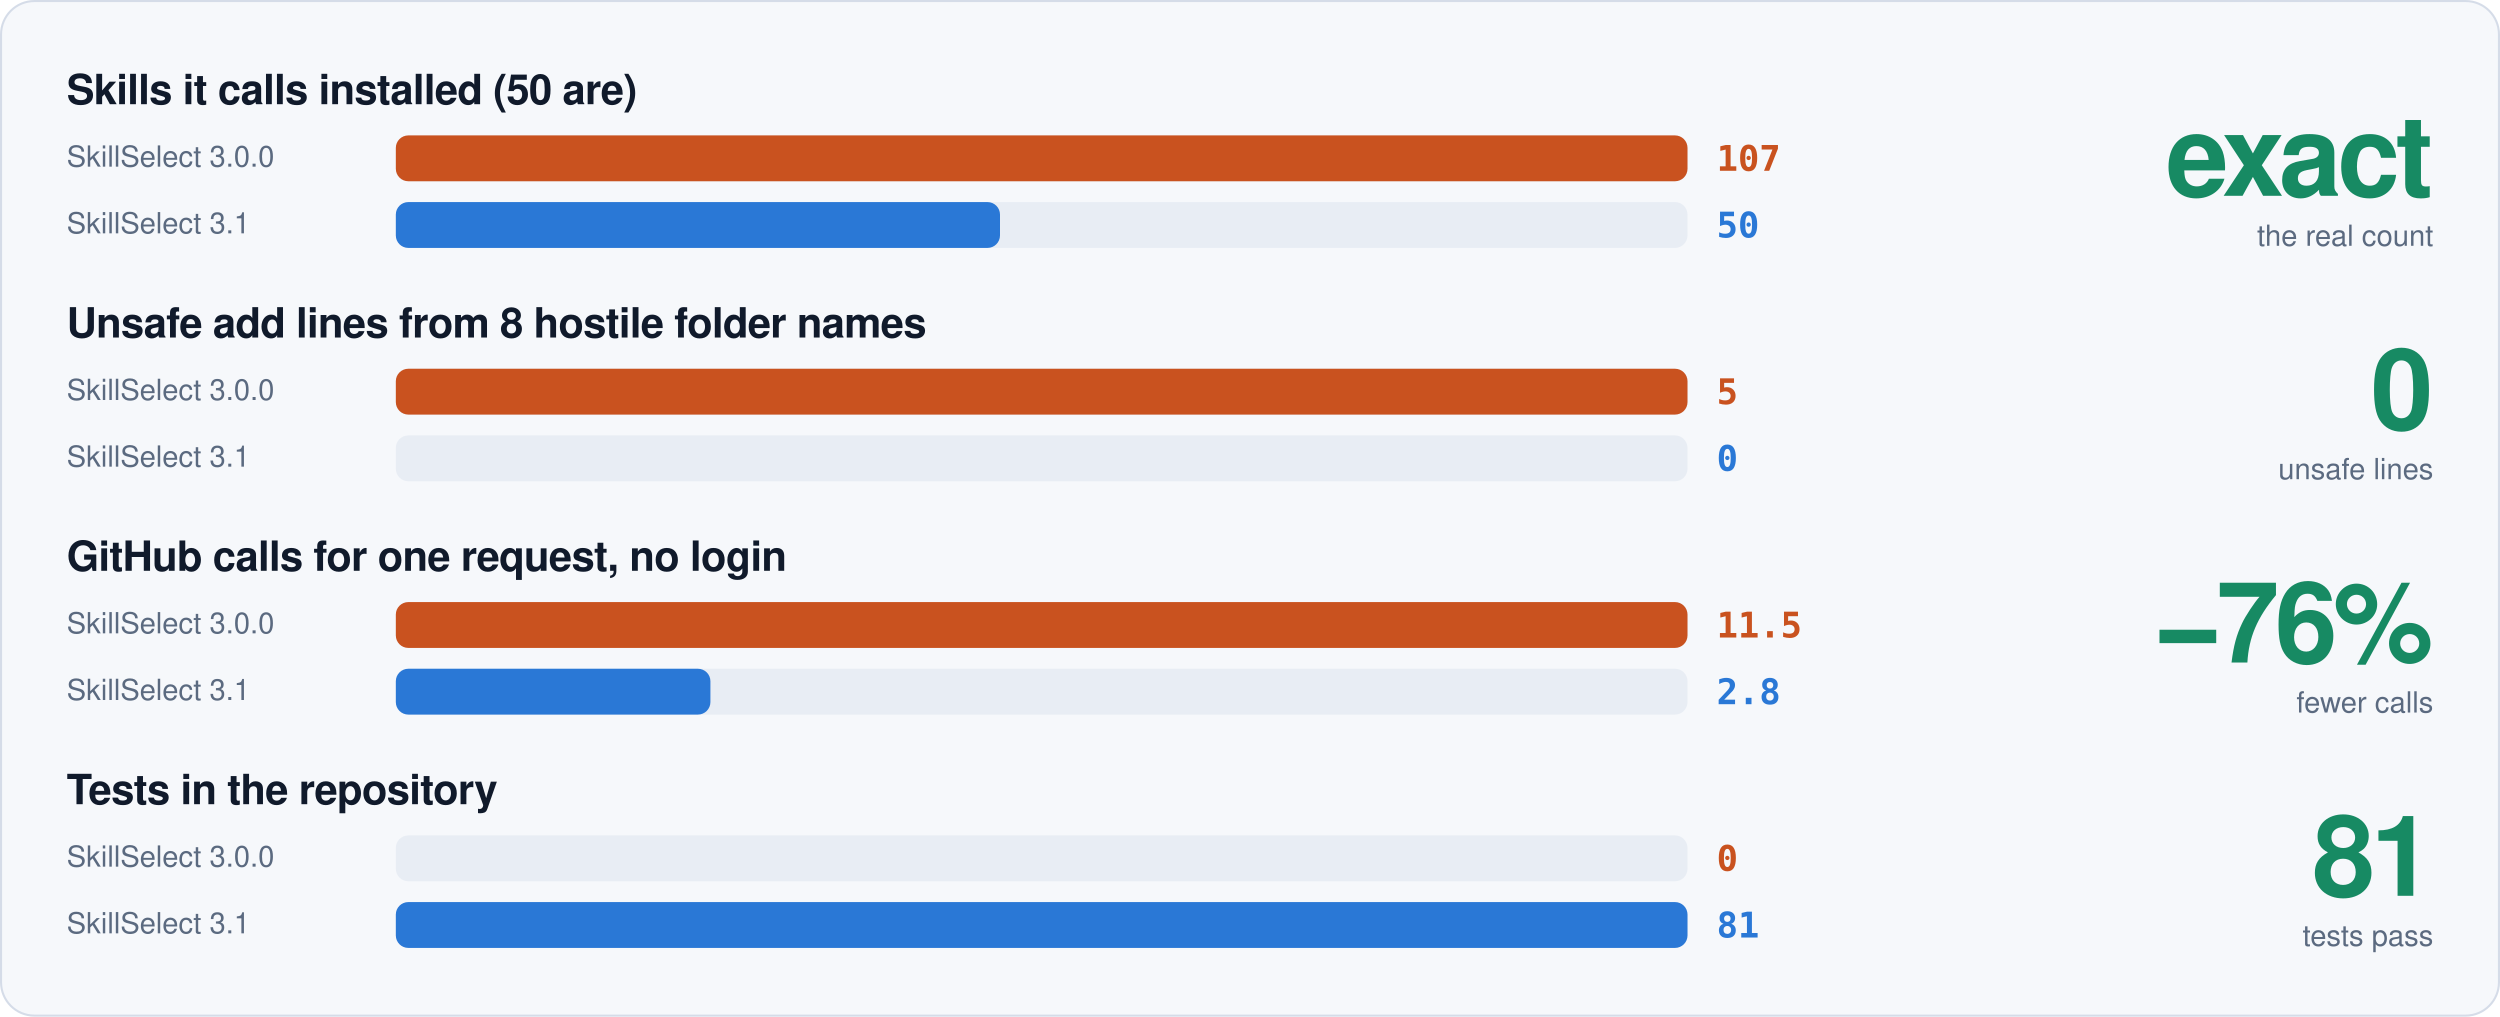
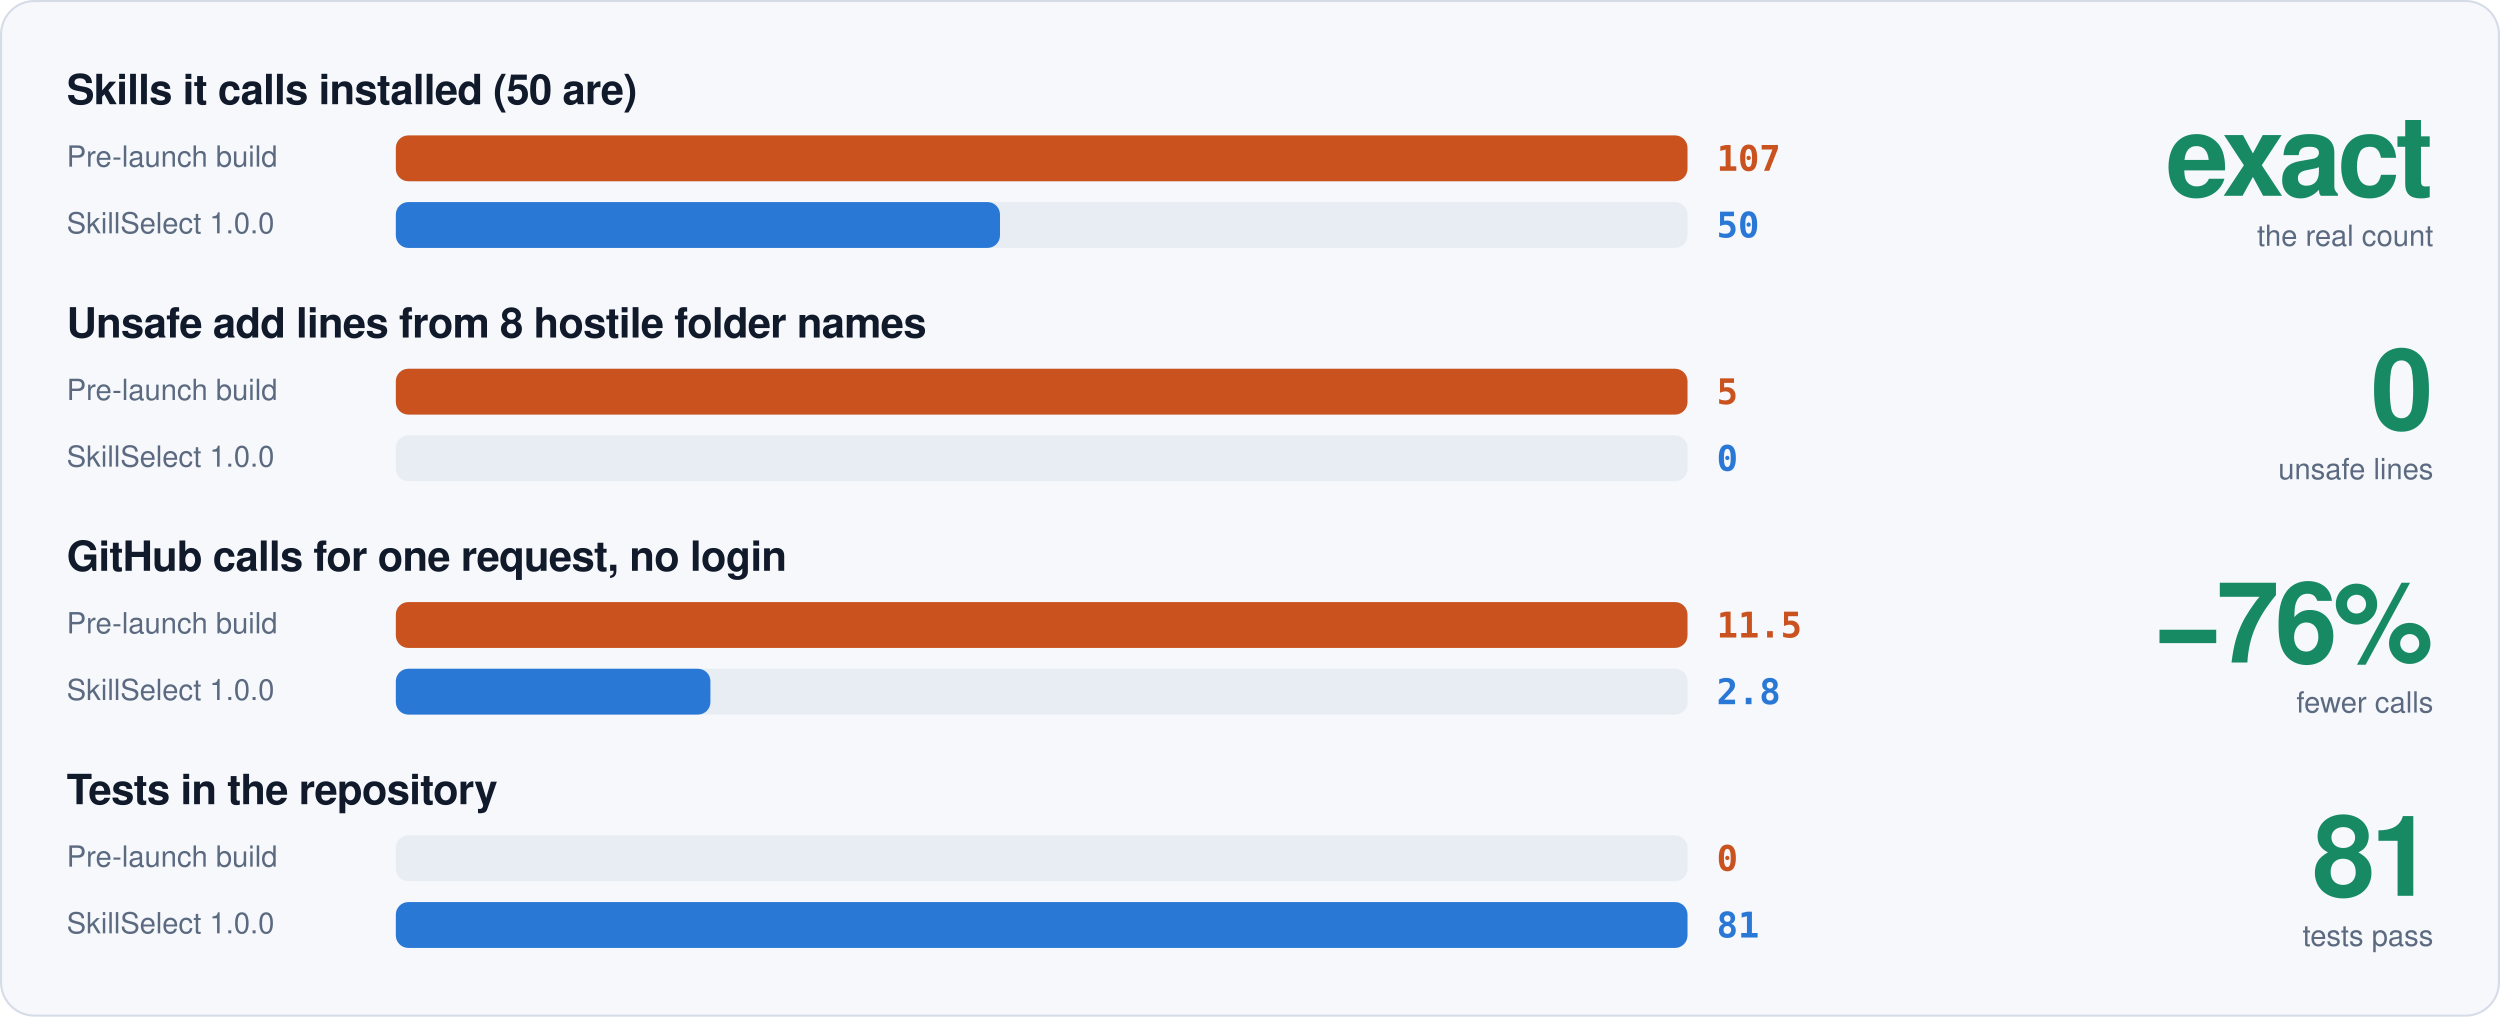
<svg xmlns="http://www.w3.org/2000/svg" viewBox="0 0 1200 488" width="1200" height="488" role="img">
  <rect x="0.5" y="0.5" width="1199" height="487" rx="16" fill="#F6F8FB" stroke="#D5DCE8" stroke-width="1" />
  <text x="32" y="50" font-family="-apple-system,BlinkMacSystemFont,'Segoe UI',Helvetica,Arial,sans-serif" font-size="20" font-weight="800" fill="#101A2B" text-anchor="start" letter-spacing="-0.3">Skills it calls installed (50 are)</text>
-   <text x="32" y="80" font-family="-apple-system,BlinkMacSystemFont,'Segoe UI',Helvetica,Arial,sans-serif" font-size="14" font-weight="400" fill="#5B6A80" text-anchor="start" letter-spacing="0">SkillSelect 3.0.0</text>
+   <text x="32" y="80" font-family="-apple-system,BlinkMacSystemFont,'Segoe UI',Helvetica,Arial,sans-serif" font-size="14" font-weight="400" fill="#5B6A80" text-anchor="start" letter-spacing="0">Pre-launch build</text>
  <rect x="190" y="65" width="620" height="22" rx="6" fill="#E8EDF4" />
  <rect x="190" y="65" width="620" height="22" rx="6" fill="#C9521F" />
  <text x="824" y="82" font-family="ui-monospace,SFMono-Regular,Menlo,Consolas,monospace" font-size="17" font-weight="800" fill="#C9521F" text-anchor="start" letter-spacing="0">107</text>
-   <text x="32" y="112" font-family="-apple-system,BlinkMacSystemFont,'Segoe UI',Helvetica,Arial,sans-serif" font-size="14" font-weight="400" fill="#5B6A80" text-anchor="start" letter-spacing="0">SkillSelect 3.1</text>
+   <text x="32" y="112" font-family="-apple-system,BlinkMacSystemFont,'Segoe UI',Helvetica,Arial,sans-serif" font-size="14" font-weight="400" fill="#5B6A80" text-anchor="start" letter-spacing="0">SkillSelect 1.0.0</text>
  <rect x="190" y="97" width="620" height="22" rx="6" fill="#E8EDF4" />
  <rect x="190" y="97" width="290" height="22" rx="6" fill="#2A78D6" />
  <text x="824" y="114" font-family="ui-monospace,SFMono-Regular,Menlo,Consolas,monospace" font-size="17" font-weight="800" fill="#2A78D6" text-anchor="start" letter-spacing="0">50</text>
  <text x="1168" y="94" font-family="-apple-system,BlinkMacSystemFont,'Segoe UI',Helvetica,Arial,sans-serif" font-size="54" font-weight="800" fill="#178A63" text-anchor="end" letter-spacing="-2">exact</text>
  <text x="1168" y="118" font-family="-apple-system,BlinkMacSystemFont,'Segoe UI',Helvetica,Arial,sans-serif" font-size="14" font-weight="400" fill="#5B6A80" text-anchor="end" letter-spacing="0">the real count</text>
  <text x="32" y="162" font-family="-apple-system,BlinkMacSystemFont,'Segoe UI',Helvetica,Arial,sans-serif" font-size="20" font-weight="800" fill="#101A2B" text-anchor="start" letter-spacing="-0.3">Unsafe add lines from 8 hostile folder names</text>
-   <text x="32" y="192" font-family="-apple-system,BlinkMacSystemFont,'Segoe UI',Helvetica,Arial,sans-serif" font-size="14" font-weight="400" fill="#5B6A80" text-anchor="start" letter-spacing="0">SkillSelect 3.0.0</text>
+   <text x="32" y="192" font-family="-apple-system,BlinkMacSystemFont,'Segoe UI',Helvetica,Arial,sans-serif" font-size="14" font-weight="400" fill="#5B6A80" text-anchor="start" letter-spacing="0">Pre-launch build</text>
  <rect x="190" y="177" width="620" height="22" rx="6" fill="#E8EDF4" />
  <rect x="190" y="177" width="620" height="22" rx="6" fill="#C9521F" />
  <text x="824" y="194" font-family="ui-monospace,SFMono-Regular,Menlo,Consolas,monospace" font-size="17" font-weight="800" fill="#C9521F" text-anchor="start" letter-spacing="0">5</text>
-   <text x="32" y="224" font-family="-apple-system,BlinkMacSystemFont,'Segoe UI',Helvetica,Arial,sans-serif" font-size="14" font-weight="400" fill="#5B6A80" text-anchor="start" letter-spacing="0">SkillSelect 3.1</text>
+   <text x="32" y="224" font-family="-apple-system,BlinkMacSystemFont,'Segoe UI',Helvetica,Arial,sans-serif" font-size="14" font-weight="400" fill="#5B6A80" text-anchor="start" letter-spacing="0">SkillSelect 1.0.0</text>
  <rect x="190" y="209" width="620" height="22" rx="6" fill="#E8EDF4" />
  <text x="824" y="226" font-family="ui-monospace,SFMono-Regular,Menlo,Consolas,monospace" font-size="17" font-weight="800" fill="#2A78D6" text-anchor="start" letter-spacing="0">0</text>
  <text x="1168" y="206" font-family="-apple-system,BlinkMacSystemFont,'Segoe UI',Helvetica,Arial,sans-serif" font-size="54" font-weight="800" fill="#178A63" text-anchor="end" letter-spacing="-2">0</text>
  <text x="1168" y="230" font-family="-apple-system,BlinkMacSystemFont,'Segoe UI',Helvetica,Arial,sans-serif" font-size="14" font-weight="400" fill="#5B6A80" text-anchor="end" letter-spacing="0">unsafe lines</text>
  <text x="32" y="274" font-family="-apple-system,BlinkMacSystemFont,'Segoe UI',Helvetica,Arial,sans-serif" font-size="20" font-weight="800" fill="#101A2B" text-anchor="start" letter-spacing="-0.3">GitHub calls for one request, no login</text>
-   <text x="32" y="304" font-family="-apple-system,BlinkMacSystemFont,'Segoe UI',Helvetica,Arial,sans-serif" font-size="14" font-weight="400" fill="#5B6A80" text-anchor="start" letter-spacing="0">SkillSelect 3.0.0</text>
+   <text x="32" y="304" font-family="-apple-system,BlinkMacSystemFont,'Segoe UI',Helvetica,Arial,sans-serif" font-size="14" font-weight="400" fill="#5B6A80" text-anchor="start" letter-spacing="0">Pre-launch build</text>
  <rect x="190" y="289" width="620" height="22" rx="6" fill="#E8EDF4" />
  <rect x="190" y="289" width="620" height="22" rx="6" fill="#C9521F" />
  <text x="824" y="306" font-family="ui-monospace,SFMono-Regular,Menlo,Consolas,monospace" font-size="17" font-weight="800" fill="#C9521F" text-anchor="start" letter-spacing="0">11.5</text>
-   <text x="32" y="336" font-family="-apple-system,BlinkMacSystemFont,'Segoe UI',Helvetica,Arial,sans-serif" font-size="14" font-weight="400" fill="#5B6A80" text-anchor="start" letter-spacing="0">SkillSelect 3.1</text>
+   <text x="32" y="336" font-family="-apple-system,BlinkMacSystemFont,'Segoe UI',Helvetica,Arial,sans-serif" font-size="14" font-weight="400" fill="#5B6A80" text-anchor="start" letter-spacing="0">SkillSelect 1.0.0</text>
  <rect x="190" y="321" width="620" height="22" rx="6" fill="#E8EDF4" />
  <rect x="190" y="321" width="151" height="22" rx="6" fill="#2A78D6" />
  <text x="824" y="338" font-family="ui-monospace,SFMono-Regular,Menlo,Consolas,monospace" font-size="17" font-weight="800" fill="#2A78D6" text-anchor="start" letter-spacing="0">2.8</text>
  <text x="1168" y="318" font-family="-apple-system,BlinkMacSystemFont,'Segoe UI',Helvetica,Arial,sans-serif" font-size="54" font-weight="800" fill="#178A63" text-anchor="end" letter-spacing="-2">−76%</text>
  <text x="1168" y="342" font-family="-apple-system,BlinkMacSystemFont,'Segoe UI',Helvetica,Arial,sans-serif" font-size="14" font-weight="400" fill="#5B6A80" text-anchor="end" letter-spacing="0">fewer calls</text>
  <text x="32" y="386" font-family="-apple-system,BlinkMacSystemFont,'Segoe UI',Helvetica,Arial,sans-serif" font-size="20" font-weight="800" fill="#101A2B" text-anchor="start" letter-spacing="-0.3">Tests in the repository</text>
-   <text x="32" y="416" font-family="-apple-system,BlinkMacSystemFont,'Segoe UI',Helvetica,Arial,sans-serif" font-size="14" font-weight="400" fill="#5B6A80" text-anchor="start" letter-spacing="0">SkillSelect 3.0.0</text>
+   <text x="32" y="416" font-family="-apple-system,BlinkMacSystemFont,'Segoe UI',Helvetica,Arial,sans-serif" font-size="14" font-weight="400" fill="#5B6A80" text-anchor="start" letter-spacing="0">Pre-launch build</text>
  <rect x="190" y="401" width="620" height="22" rx="6" fill="#E8EDF4" />
  <text x="824" y="418" font-family="ui-monospace,SFMono-Regular,Menlo,Consolas,monospace" font-size="17" font-weight="800" fill="#C9521F" text-anchor="start" letter-spacing="0">0</text>
-   <text x="32" y="448" font-family="-apple-system,BlinkMacSystemFont,'Segoe UI',Helvetica,Arial,sans-serif" font-size="14" font-weight="400" fill="#5B6A80" text-anchor="start" letter-spacing="0">SkillSelect 3.1</text>
+   <text x="32" y="448" font-family="-apple-system,BlinkMacSystemFont,'Segoe UI',Helvetica,Arial,sans-serif" font-size="14" font-weight="400" fill="#5B6A80" text-anchor="start" letter-spacing="0">SkillSelect 1.0.0</text>
  <rect x="190" y="433" width="620" height="22" rx="6" fill="#E8EDF4" />
  <rect x="190" y="433" width="620" height="22" rx="6" fill="#2A78D6" />
  <text x="824" y="450" font-family="ui-monospace,SFMono-Regular,Menlo,Consolas,monospace" font-size="17" font-weight="800" fill="#2A78D6" text-anchor="start" letter-spacing="0">81</text>
  <text x="1168" y="430" font-family="-apple-system,BlinkMacSystemFont,'Segoe UI',Helvetica,Arial,sans-serif" font-size="54" font-weight="800" fill="#178A63" text-anchor="end" letter-spacing="-2">81</text>
  <text x="1168" y="454" font-family="-apple-system,BlinkMacSystemFont,'Segoe UI',Helvetica,Arial,sans-serif" font-size="14" font-weight="400" fill="#5B6A80" text-anchor="end" letter-spacing="0">tests pass</text>
</svg>
